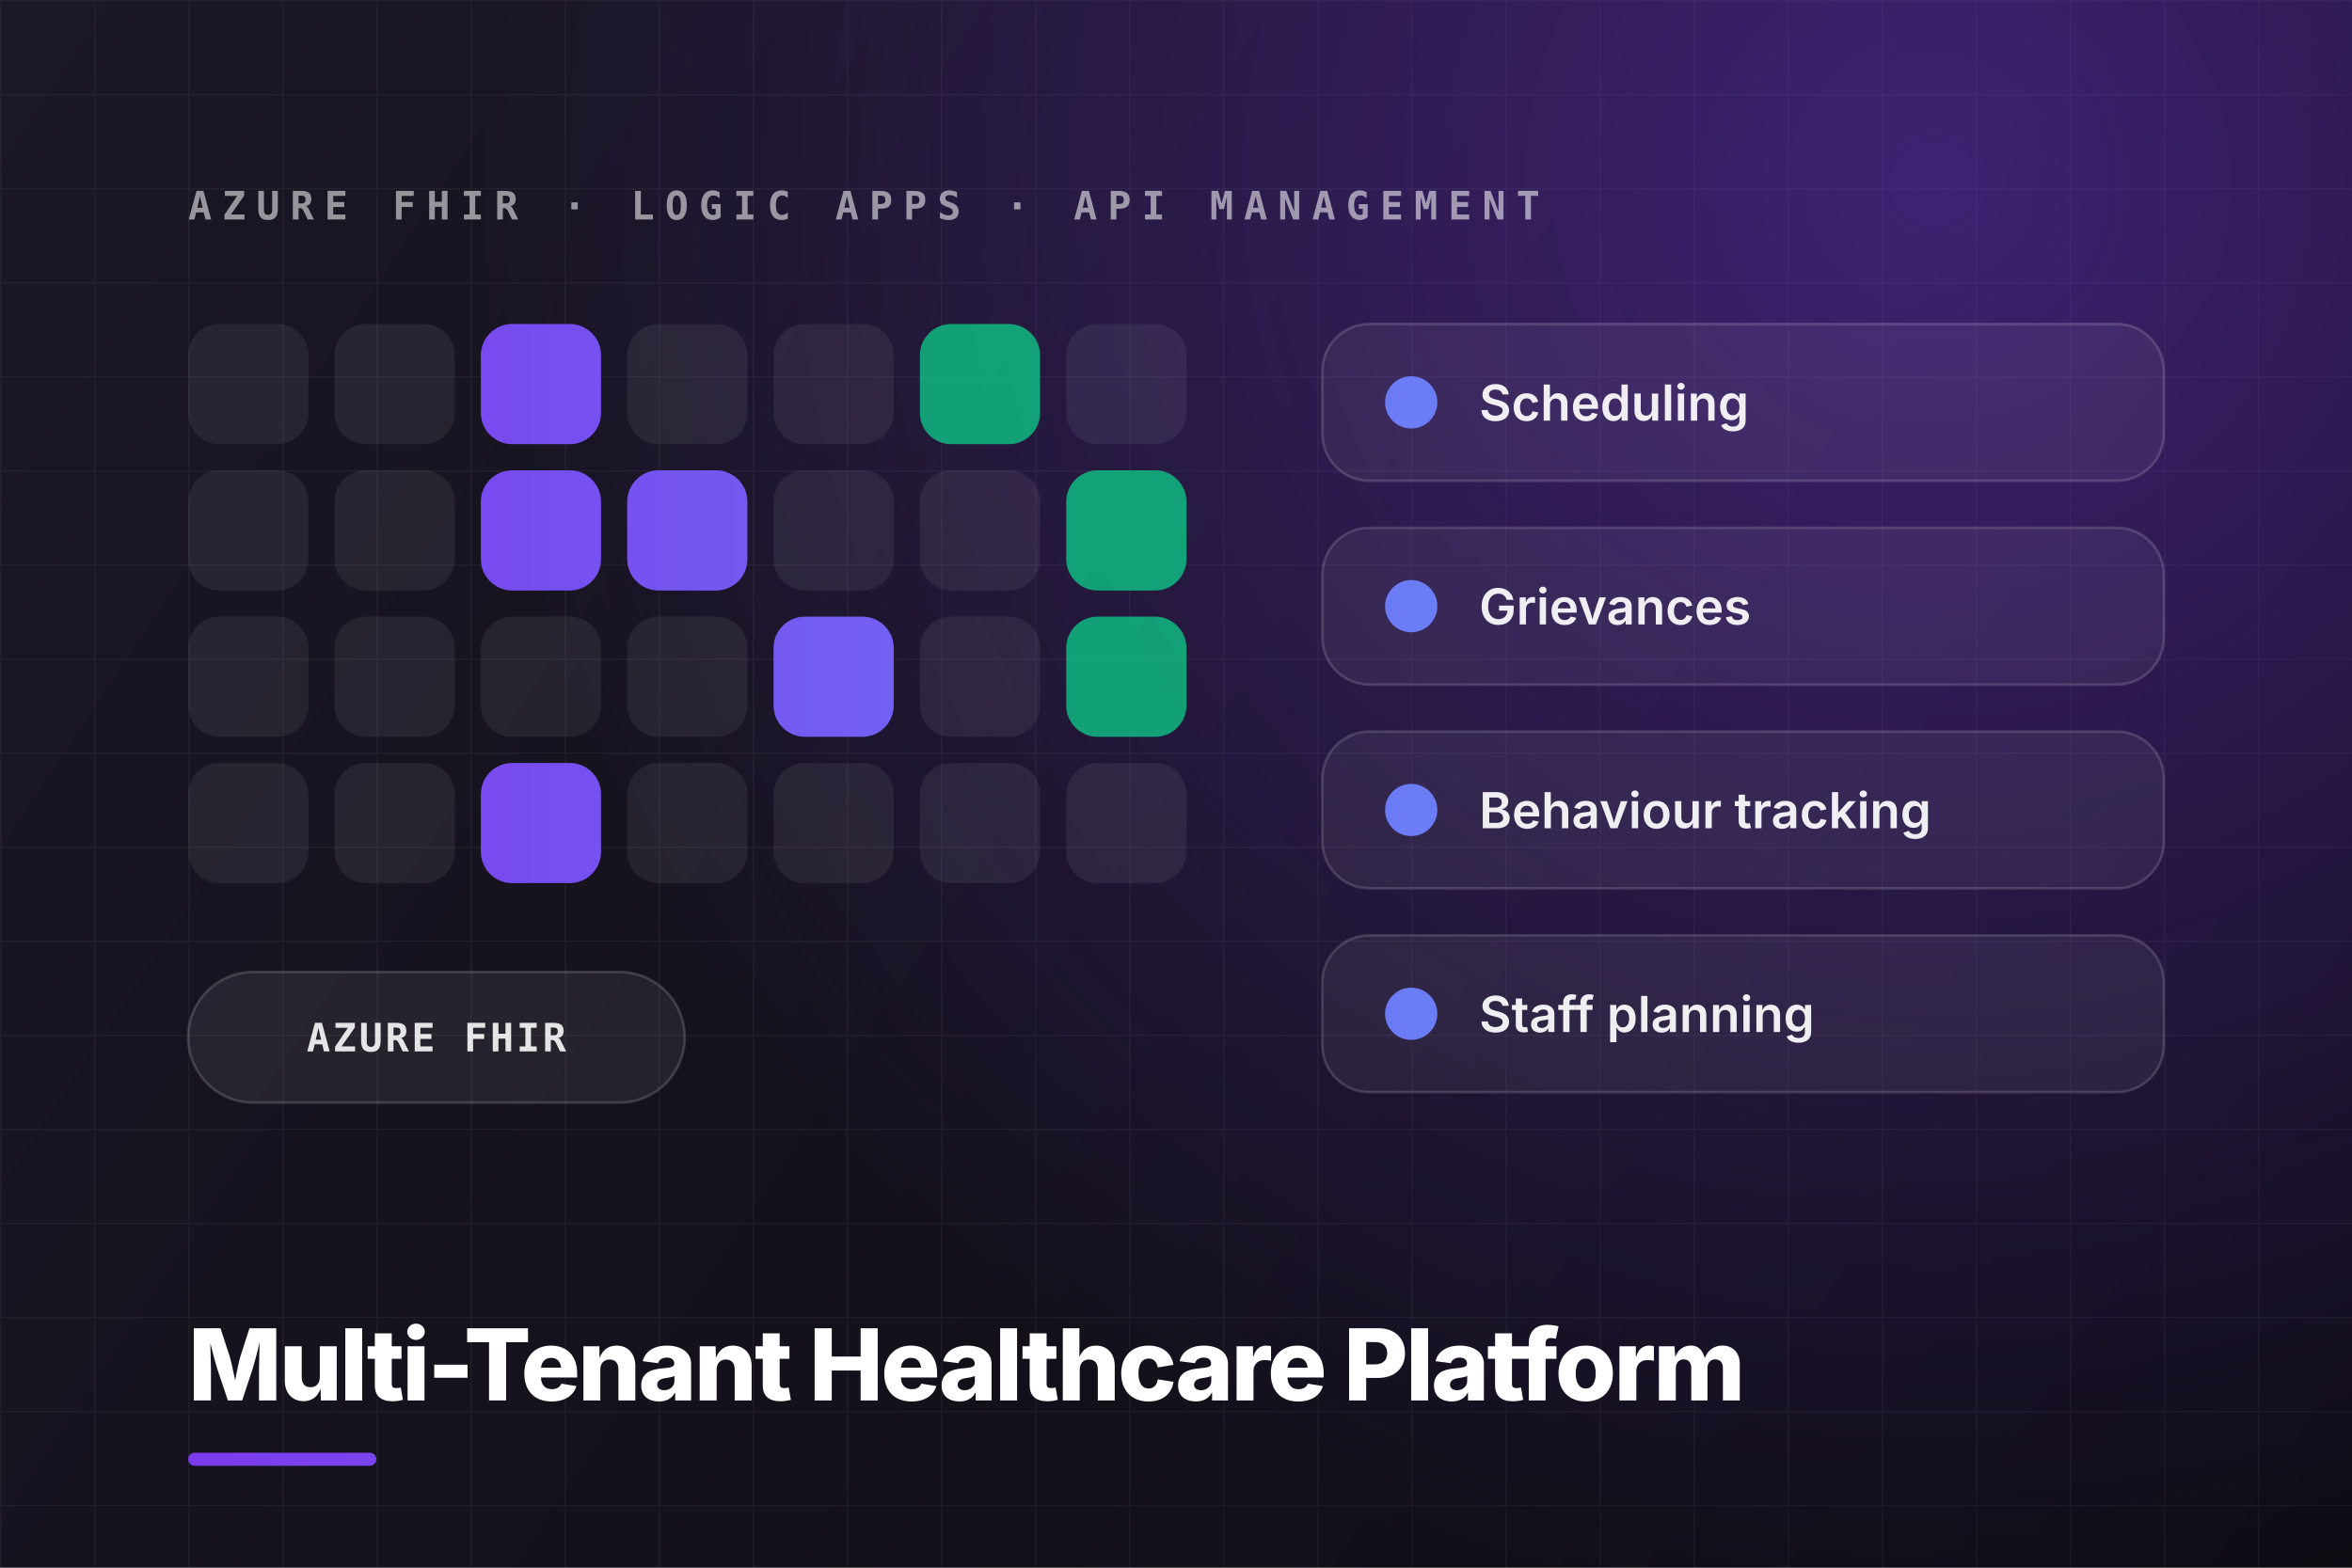
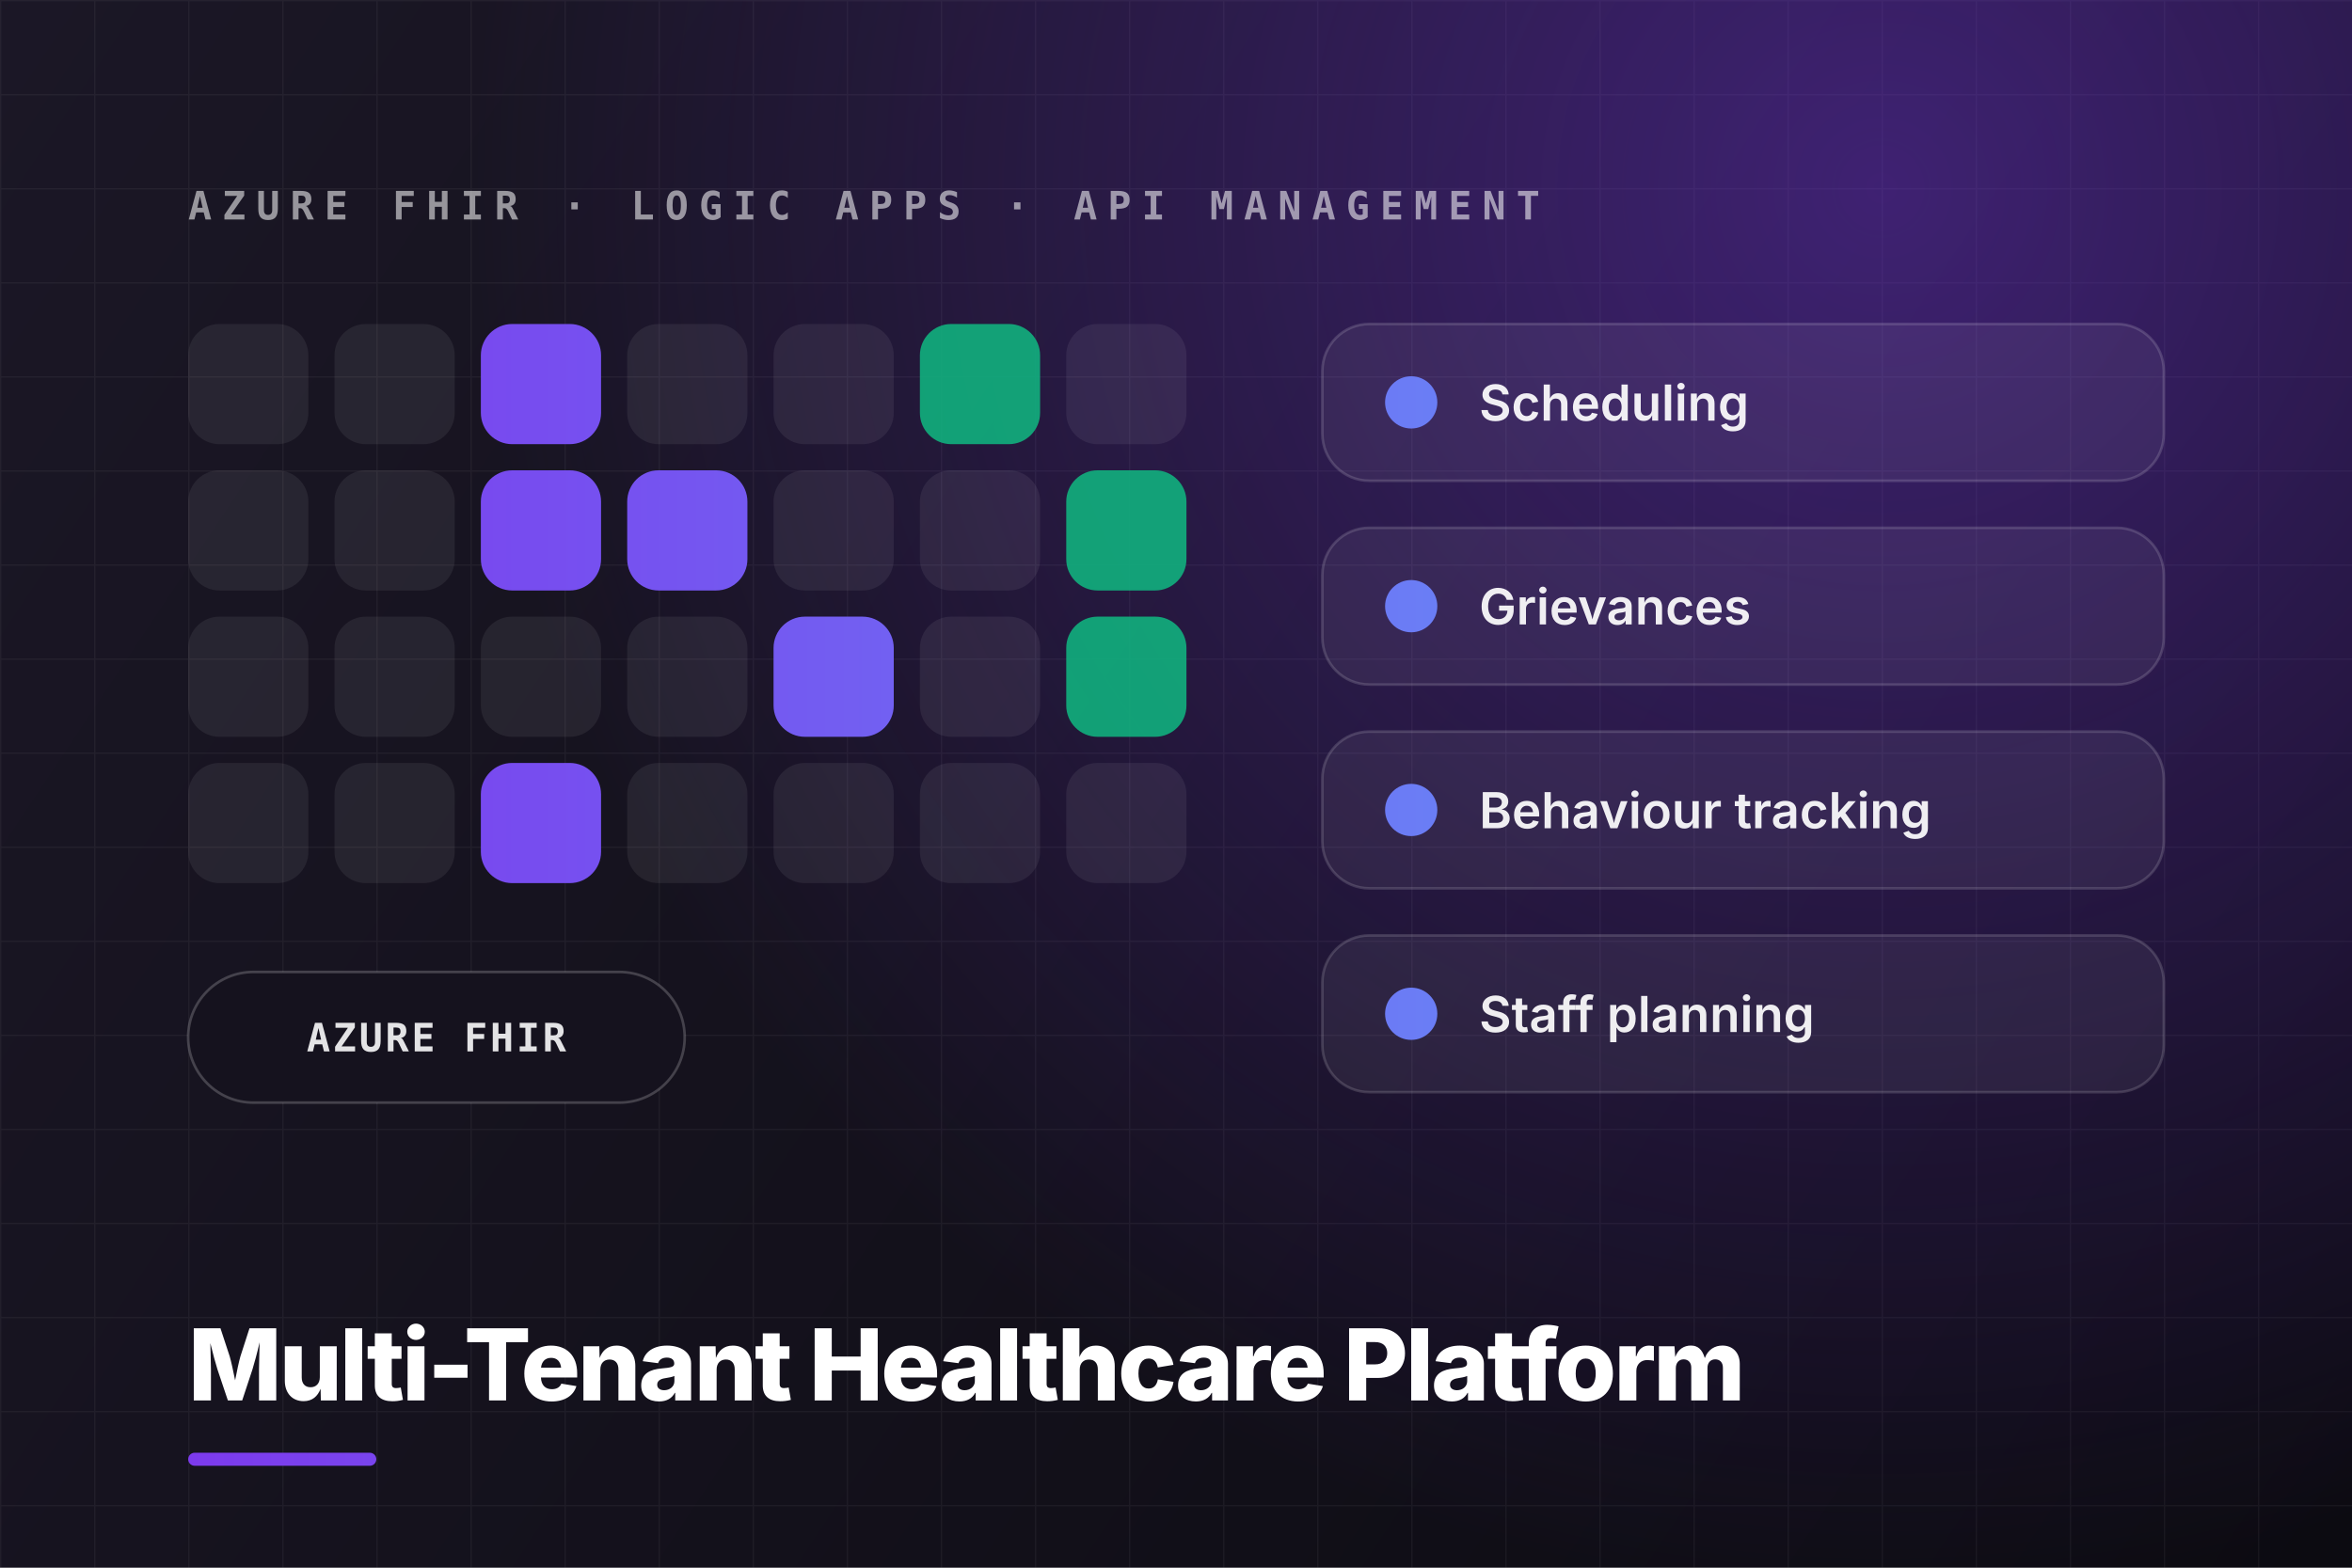
<svg xmlns="http://www.w3.org/2000/svg" viewBox="0 0 900 600" width="900" height="600" role="img" aria-label="Multi-Tenant Healthcare Platform">
  <defs>
    <linearGradient id="bg" x1="0" y1="0" x2="900" y2="600" gradientUnits="userSpaceOnUse">
      <stop offset="0" stop-color="#1b1726" />
      <stop offset="1" stop-color="#0c0b11" />
    </linearGradient>
-     <radialGradient id="glow" cx="740" cy="70" r="560" gradientUnits="userSpaceOnUse">
+     <radialGradient id="glow" cx="720" cy="72" r="540" gradientUnits="userSpaceOnUse">
      <stop offset="0" stop-color="#7C3AED" stop-opacity="0.42" />
      <stop offset="1" stop-color="#7C3AED" stop-opacity="0" />
    </radialGradient>
    <linearGradient id="accent" x1="72" y1="0" x2="828" y2="0" gradientUnits="userSpaceOnUse">
      <stop offset="0" stop-color="#7C3AED" />
      <stop offset="1" stop-color="#60A5FA" />
    </linearGradient>
    <pattern id="grid" width="36" height="36" patternUnits="userSpaceOnUse">
      <path d="M36 0H0V36" fill="none" stroke="#ffffff" stroke-opacity="0.05" />
    </pattern>
  </defs>
  <rect width="900" height="600" fill="url(#bg)" />
  <rect width="900" height="600" fill="url(#grid)" />
  <rect width="900" height="600" fill="url(#glow)" />
  <text x="72" y="84" font-family="ui-monospace, 'SF Mono', Menlo, Consolas, monospace" font-size="15" font-weight="600" letter-spacing="4" text-anchor="start" fill="#ffffff" fill-opacity="0.55">AZURE FHIR · LOGIC APPS · API MANAGEMENT</text>
  <rect x="72" y="124" width="46" height="46" rx="12" fill="#ffffff" fill-opacity="0.07" />
  <rect x="128" y="124" width="46" height="46" rx="12" fill="#ffffff" fill-opacity="0.07" />
  <rect x="184" y="124" width="46" height="46" rx="12" fill="url(#accent)" />
  <rect x="240" y="124" width="46" height="46" rx="12" fill="#ffffff" fill-opacity="0.07" />
  <rect x="296" y="124" width="46" height="46" rx="12" fill="#ffffff" fill-opacity="0.07" />
  <rect x="352" y="124" width="46" height="46" rx="12" fill="#10b981" fill-opacity="0.85" />
  <rect x="408" y="124" width="46" height="46" rx="12" fill="#ffffff" fill-opacity="0.07" />
  <rect x="72" y="180" width="46" height="46" rx="12" fill="#ffffff" fill-opacity="0.07" />
  <rect x="128" y="180" width="46" height="46" rx="12" fill="#ffffff" fill-opacity="0.07" />
  <rect x="184" y="180" width="46" height="46" rx="12" fill="url(#accent)" />
  <rect x="240" y="180" width="46" height="46" rx="12" fill="url(#accent)" />
  <rect x="296" y="180" width="46" height="46" rx="12" fill="#ffffff" fill-opacity="0.07" />
  <rect x="352" y="180" width="46" height="46" rx="12" fill="#ffffff" fill-opacity="0.07" />
  <rect x="408" y="180" width="46" height="46" rx="12" fill="#10b981" fill-opacity="0.85" />
  <rect x="72" y="236" width="46" height="46" rx="12" fill="#ffffff" fill-opacity="0.07" />
  <rect x="128" y="236" width="46" height="46" rx="12" fill="#ffffff" fill-opacity="0.07" />
  <rect x="184" y="236" width="46" height="46" rx="12" fill="#ffffff" fill-opacity="0.07" />
  <rect x="240" y="236" width="46" height="46" rx="12" fill="#ffffff" fill-opacity="0.07" />
  <rect x="296" y="236" width="46" height="46" rx="12" fill="url(#accent)" />
  <rect x="352" y="236" width="46" height="46" rx="12" fill="#ffffff" fill-opacity="0.07" />
  <rect x="408" y="236" width="46" height="46" rx="12" fill="#10b981" fill-opacity="0.85" />
  <rect x="72" y="292" width="46" height="46" rx="12" fill="#ffffff" fill-opacity="0.07" />
  <rect x="128" y="292" width="46" height="46" rx="12" fill="#ffffff" fill-opacity="0.07" />
  <rect x="184" y="292" width="46" height="46" rx="12" fill="url(#accent)" />
  <rect x="240" y="292" width="46" height="46" rx="12" fill="#ffffff" fill-opacity="0.07" />
  <rect x="296" y="292" width="46" height="46" rx="12" fill="#ffffff" fill-opacity="0.07" />
  <rect x="352" y="292" width="46" height="46" rx="12" fill="#ffffff" fill-opacity="0.07" />
  <rect x="408" y="292" width="46" height="46" rx="12" fill="#ffffff" fill-opacity="0.07" />
-   <rect x="72" y="372" width="190" height="50" rx="25" fill="#ffffff" fill-opacity="0.07" stroke="#ffffff" stroke-opacity="0.16" />
+   <rect x="72" y="372" width="190" height="50" rx="25" fill="#15121e" stroke="#ffffff" stroke-opacity="0.2" />
  <text x="167" y="402.4" font-family="ui-monospace, 'SF Mono', Menlo, Consolas, monospace" font-size="15" font-weight="600" letter-spacing="1" text-anchor="middle" fill="#ffffff" fill-opacity="0.88">AZURE FHIR</text>
  <rect x="506" y="124" width="322" height="60" rx="18" fill="#ffffff" fill-opacity="0.06" stroke="#ffffff" stroke-opacity="0.15" />
  <circle cx="540" cy="154" r="10" fill="url(#accent)" />
  <text x="566" y="161" font-family="Inter, 'Segoe UI', Helvetica, Arial, sans-serif" font-size="19" font-weight="600" letter-spacing="0" text-anchor="start" fill="#ffffff" fill-opacity="0.92">Scheduling</text>
  <rect x="506" y="202" width="322" height="60" rx="18" fill="#ffffff" fill-opacity="0.06" stroke="#ffffff" stroke-opacity="0.15" />
  <circle cx="540" cy="232" r="10" fill="url(#accent)" />
  <text x="566" y="239" font-family="Inter, 'Segoe UI', Helvetica, Arial, sans-serif" font-size="19" font-weight="600" letter-spacing="0" text-anchor="start" fill="#ffffff" fill-opacity="0.92">Grievances</text>
  <rect x="506" y="280" width="322" height="60" rx="18" fill="#ffffff" fill-opacity="0.06" stroke="#ffffff" stroke-opacity="0.15" />
  <circle cx="540" cy="310" r="10" fill="url(#accent)" />
  <text x="566" y="317" font-family="Inter, 'Segoe UI', Helvetica, Arial, sans-serif" font-size="19" font-weight="600" letter-spacing="0" text-anchor="start" fill="#ffffff" fill-opacity="0.92">Behaviour tracking</text>
  <rect x="506" y="358" width="322" height="60" rx="18" fill="#ffffff" fill-opacity="0.06" stroke="#ffffff" stroke-opacity="0.15" />
  <circle cx="540" cy="388" r="10" fill="url(#accent)" />
  <text x="566" y="395" font-family="Inter, 'Segoe UI', Helvetica, Arial, sans-serif" font-size="19" font-weight="600" letter-spacing="0" text-anchor="start" fill="#ffffff" fill-opacity="0.92">Staff planning</text>
  <text x="72" y="536" font-family="Inter, 'Segoe UI', Helvetica, Arial, sans-serif" font-size="38" font-weight="800" letter-spacing="-1" text-anchor="start" fill="#ffffff" fill-opacity="1">Multi-Tenant Healthcare Platform</text>
  <rect x="72" y="556" width="72" height="5" rx="2.5" fill="url(#accent)" />
</svg>
